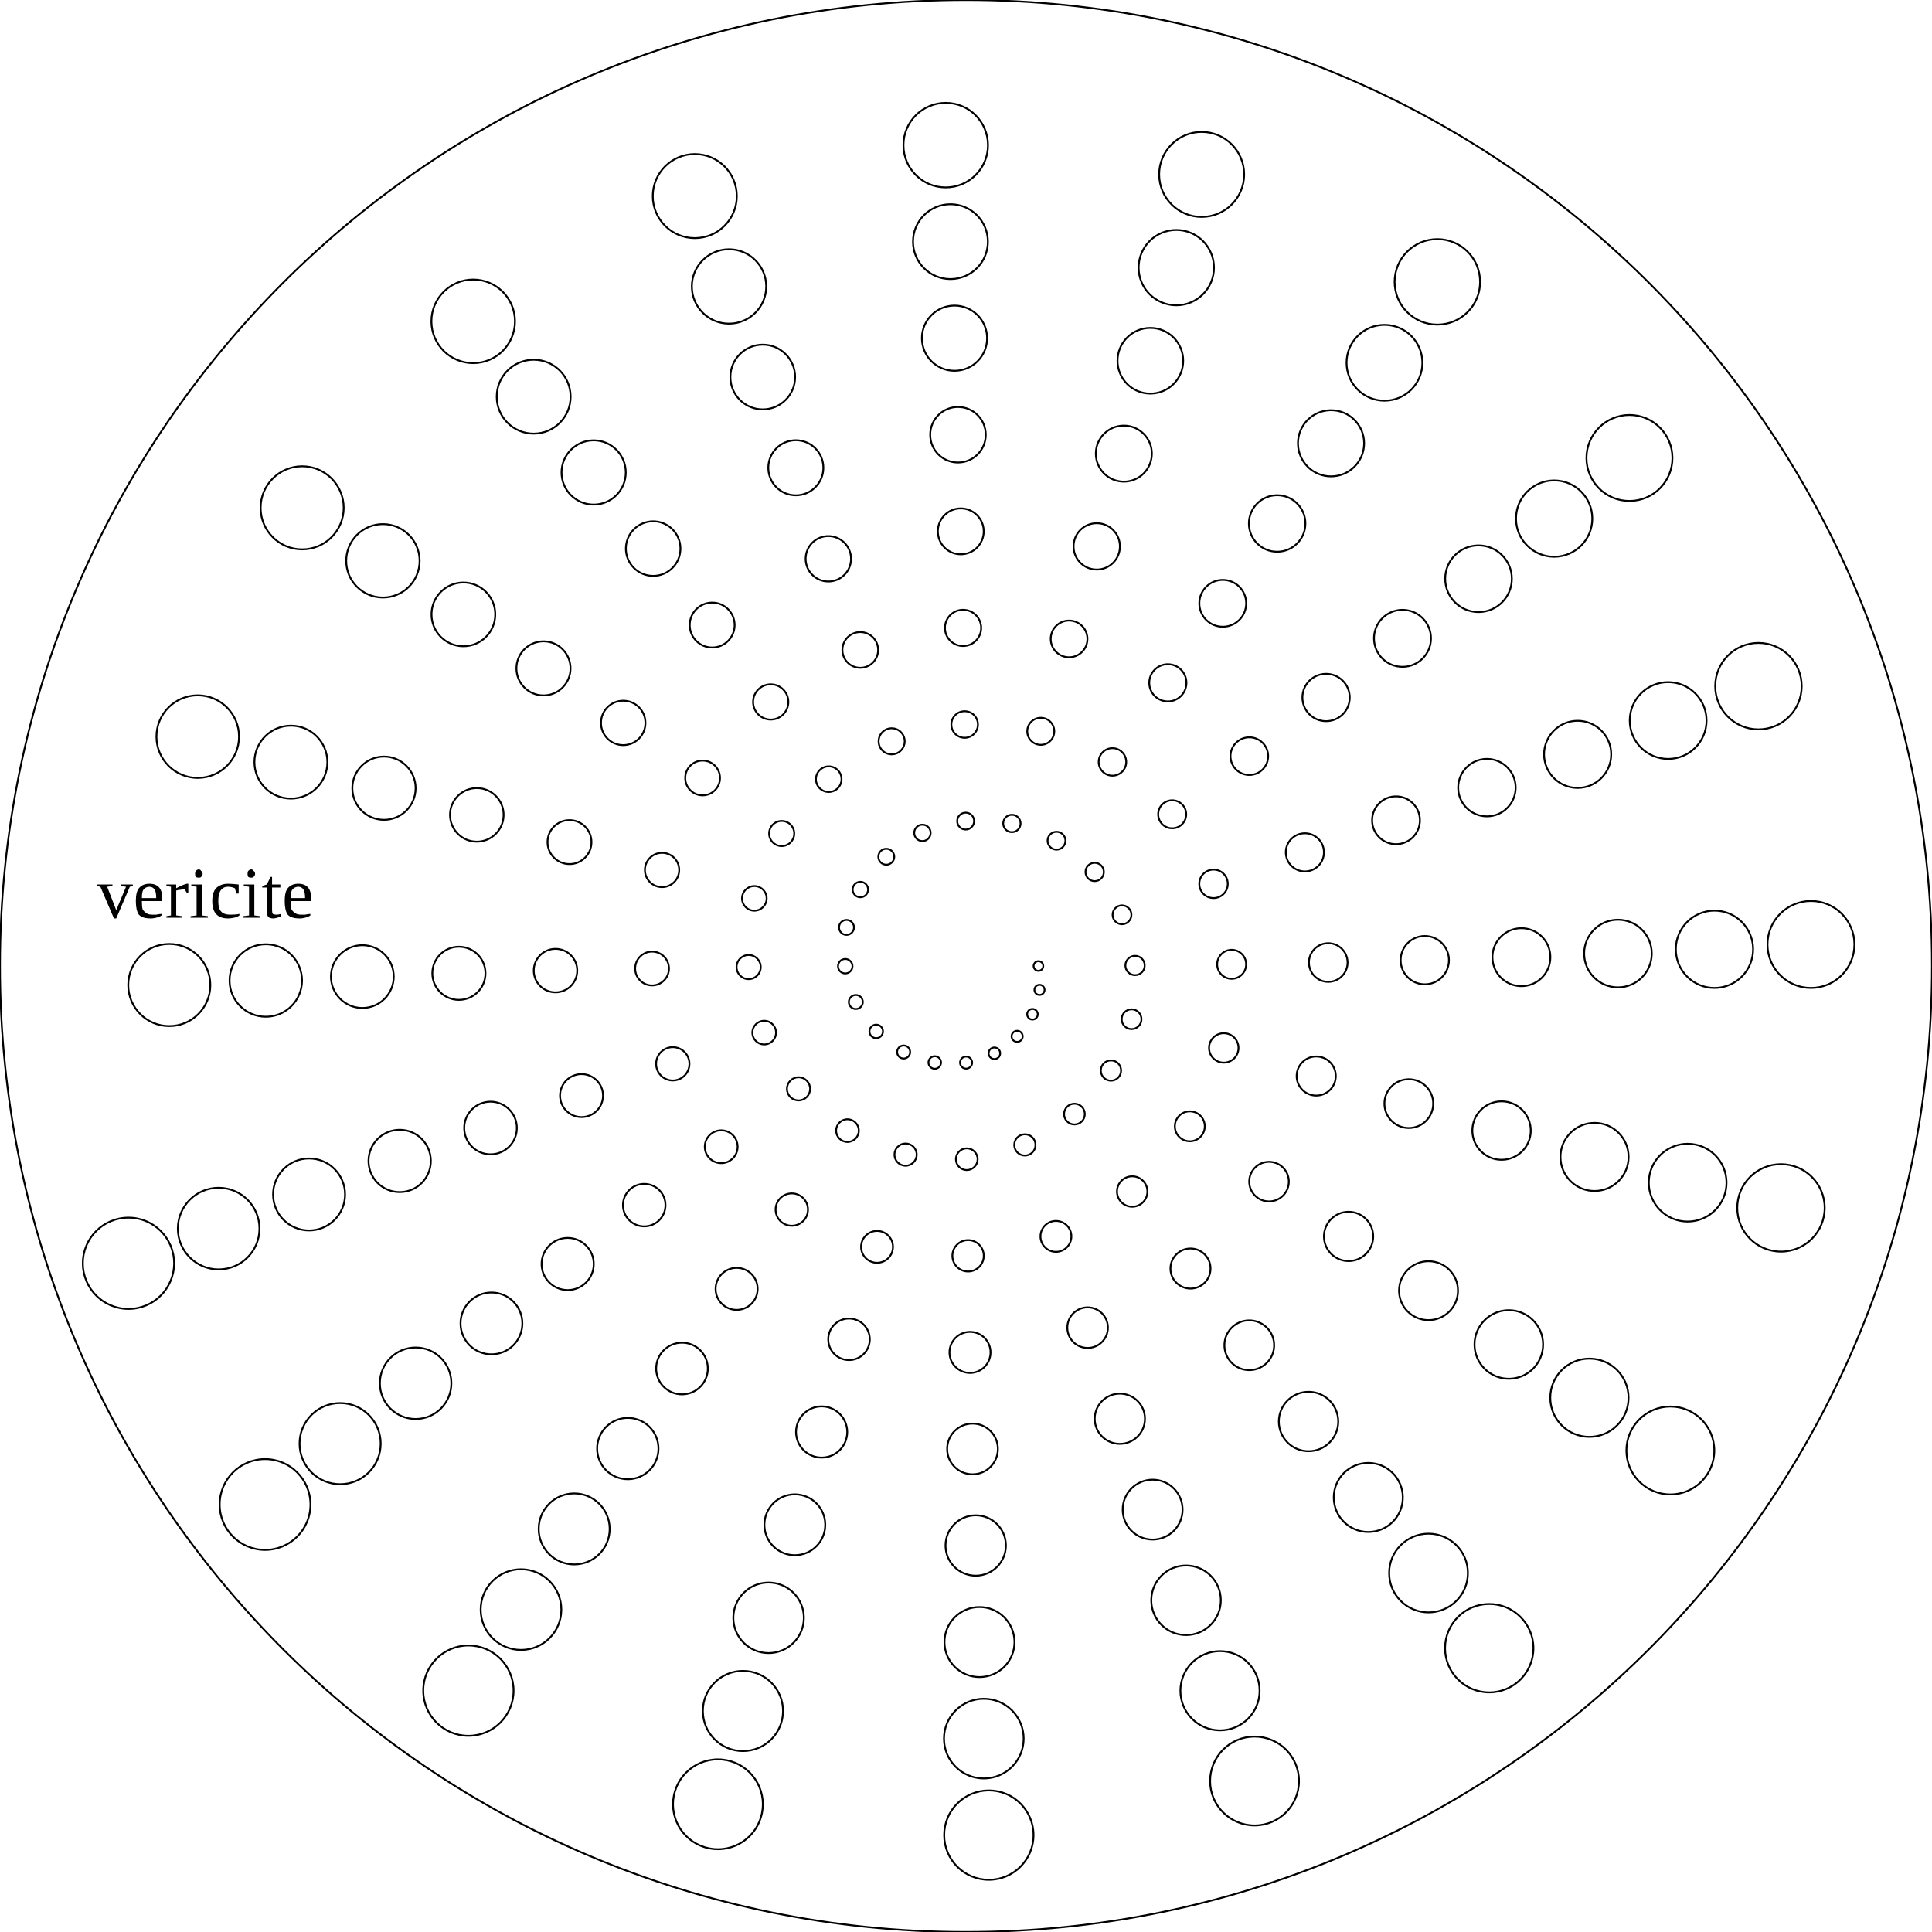
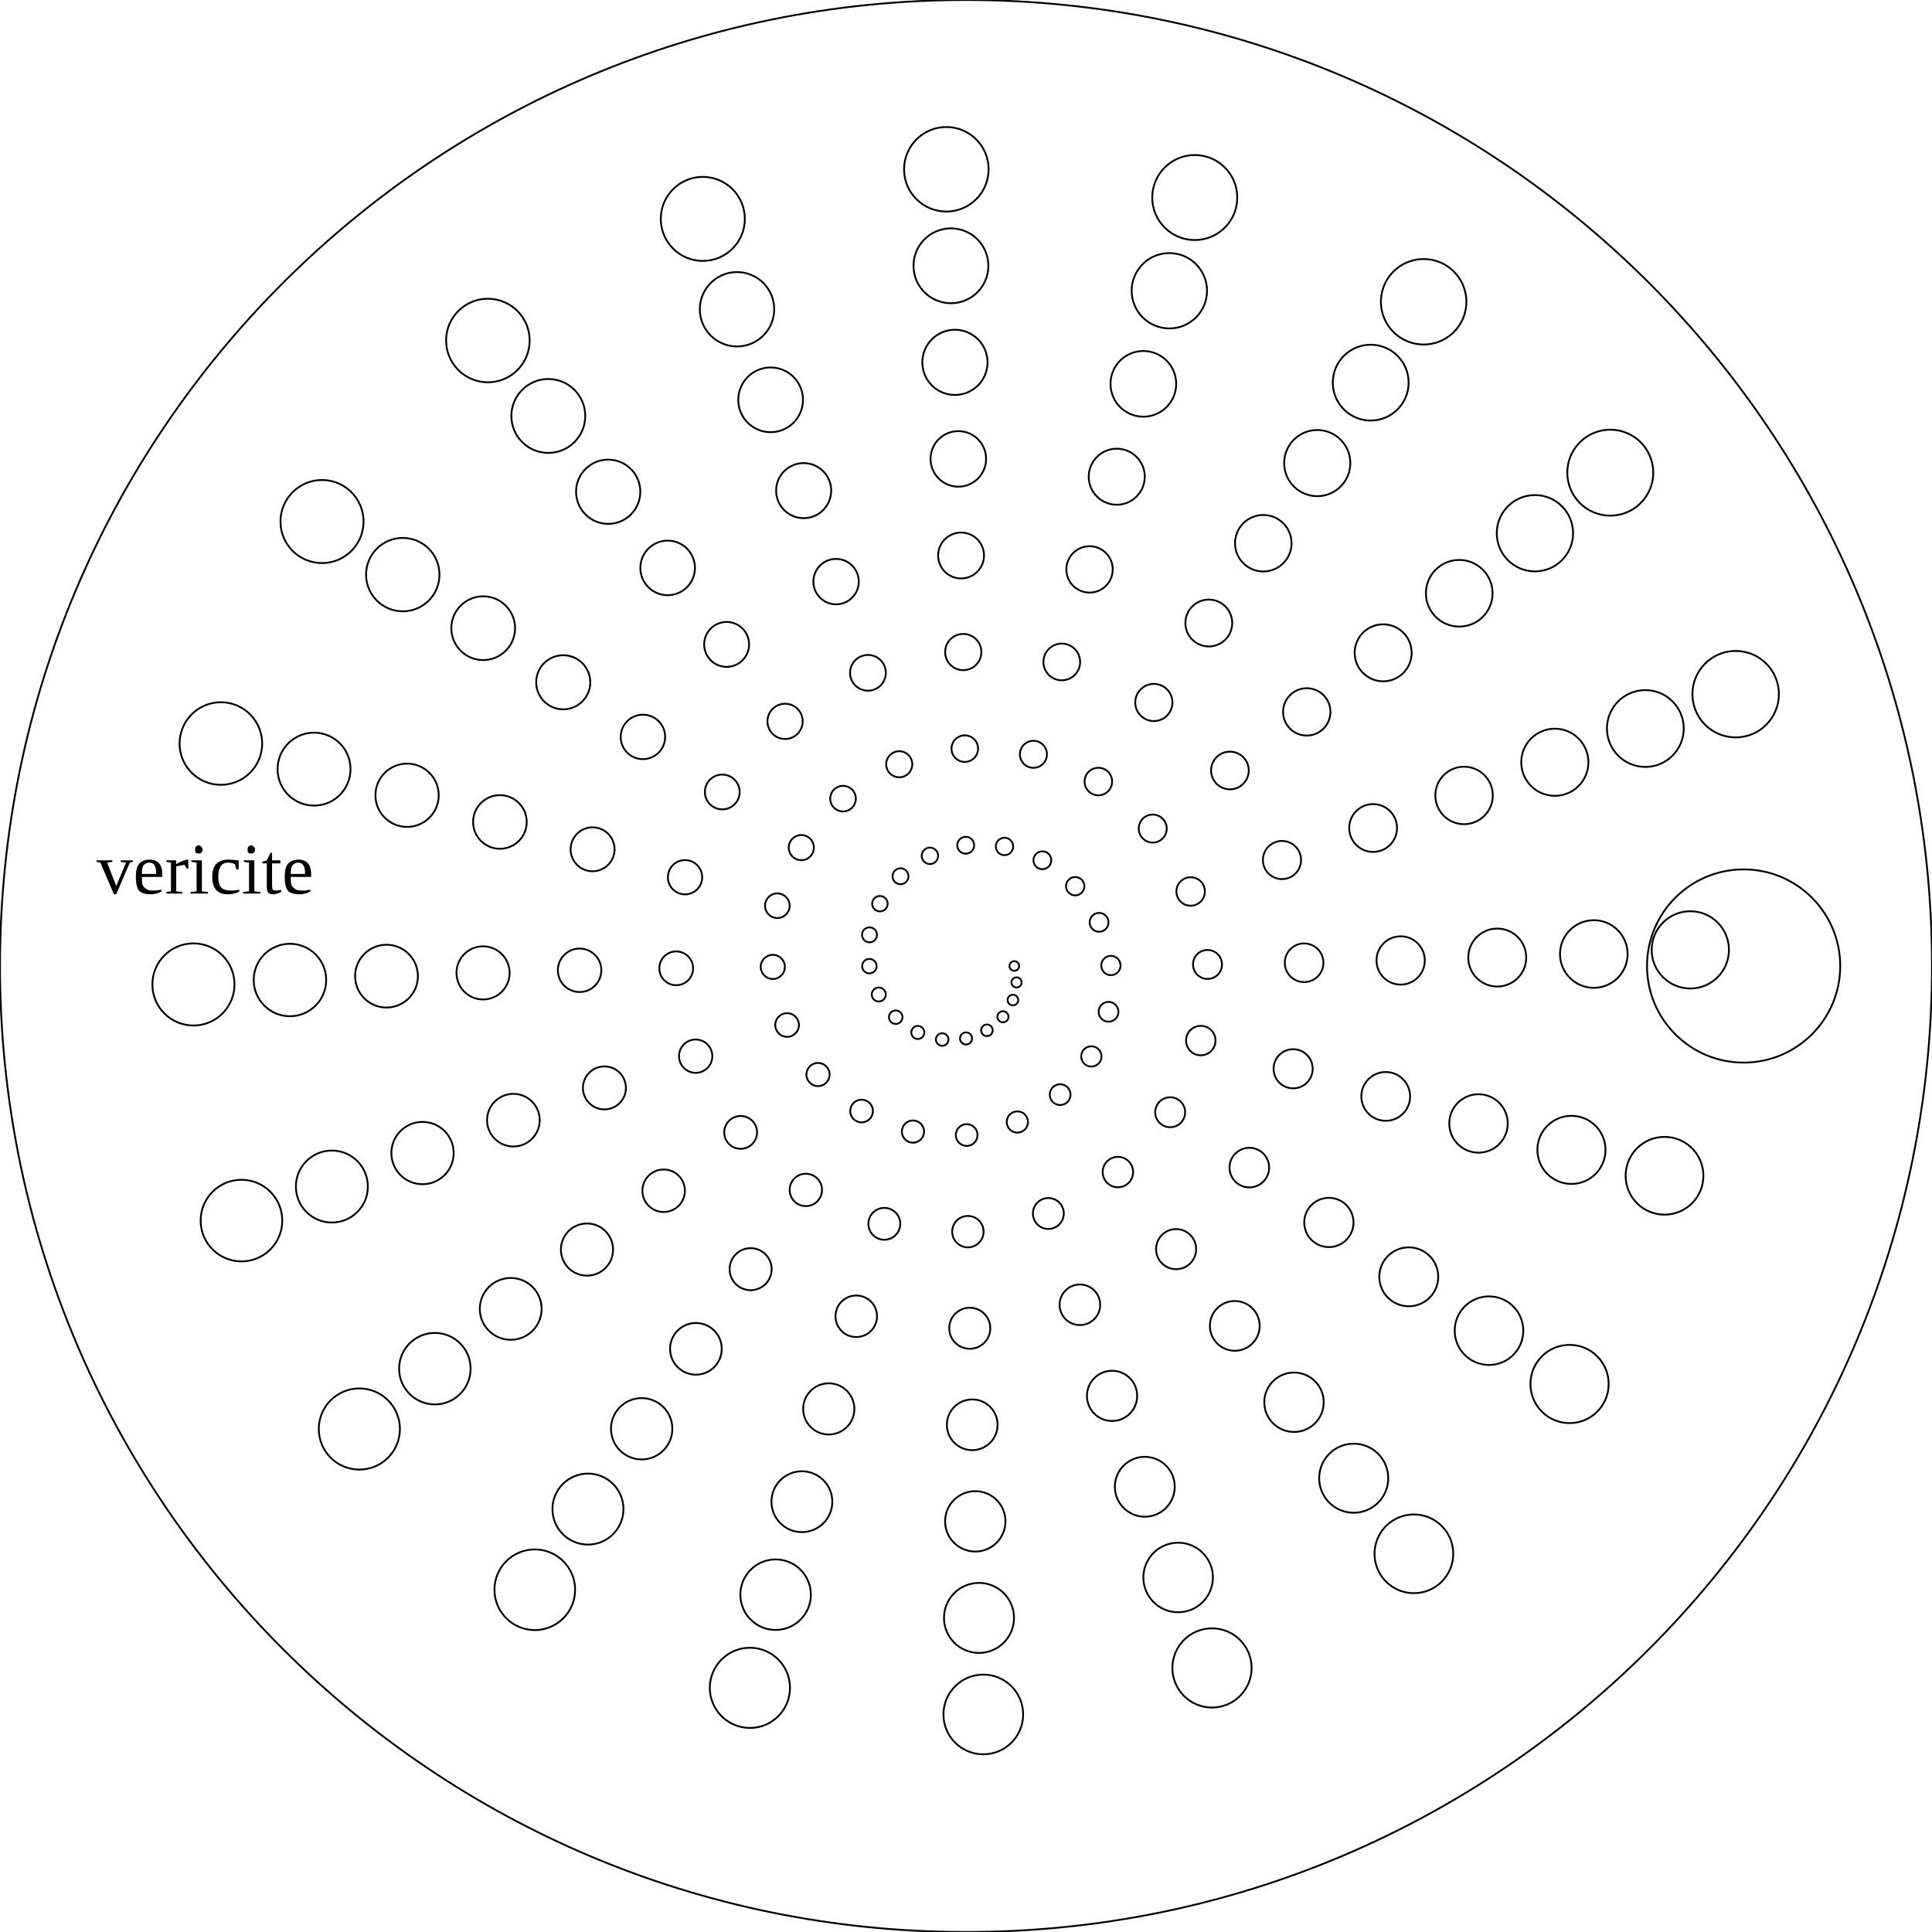
<svg width="40" height="40">
  <circle r="20" cx="20" cy="20" fill="none" stroke="black" stroke-width="0.01mm" />
-   <circle r="0.1" cx="21.5" cy="20.0" fill="none" stroke="black" stroke-width="0.01mm" />
-   <circle r="0.105" cx="21.522" cy="20.494" fill="none" stroke="black" stroke-width="0.01mm" />
-   <circle r="0.11" cx="21.376" cy="20.999" fill="none" stroke="black" stroke-width="0.01mm" />
-   <circle r="0.115" cx="21.059" cy="21.456" fill="none" stroke="black" stroke-width="0.01mm" />
-   <circle r="0.12" cx="20.588" cy="21.807" fill="none" stroke="black" stroke-width="0.01mm" />
-   <circle r="0.125" cx="20.002" cy="22" fill="none" stroke="black" stroke-width="0.01mm" />
-   <circle r="0.13" cx="19.353" cy="21.998" fill="none" stroke="black" stroke-width="0.01mm" />
-   <circle r="0.135" cx="18.709" cy="21.781" fill="none" stroke="black" stroke-width="0.01mm" />
-   <circle r="0.14" cx="18.141" cy="21.354" fill="none" stroke="black" stroke-width="0.01mm" />
-   <circle r="0.145" cx="17.719" cy="20.745" fill="none" stroke="black" stroke-width="0.01mm" />
-   <circle r="0.15" cx="17.5" cy="20.004" fill="none" stroke="black" stroke-width="0.01mm" />
-   <circle r="0.155" cx="17.526" cy="19.201" fill="none" stroke="black" stroke-width="0.01mm" />
-   <circle r="0.16" cx="17.813" cy="18.417" fill="none" stroke="black" stroke-width="0.01mm" />
-   <circle r="0.165" cx="18.35" cy="17.738" fill="none" stroke="black" stroke-width="0.01mm" />
-   <circle r="0.17" cx="19.098" cy="17.244" fill="none" stroke="black" stroke-width="0.01mm" />
-   <circle r="0.175" cx="19.993" cy="17" fill="none" stroke="black" stroke-width="0.01mm" />
-   <circle r="0.18" cx="20.95" cy="17.049" fill="none" stroke="black" stroke-width="0.01mm" />
-   <circle r="0.185" cx="21.874" cy="17.406" fill="none" stroke="black" stroke-width="0.01mm" />
-   <circle r="0.19" cx="22.664" cy="18.053" fill="none" stroke="black" stroke-width="0.01mm" />
-   <circle r="0.195" cx="23.23" cy="18.94" fill="none" stroke="black" stroke-width="0.01mm" />
-   <circle r="0.2" cx="23.5" cy="19.989" fill="none" stroke="black" stroke-width="0.01mm" />
-   <circle r="0.205" cx="23.428" cy="21.101" fill="none" stroke="black" stroke-width="0.01mm" />
-   <circle r="0.21" cx="23.001" cy="22.164" fill="none" stroke="black" stroke-width="0.01mm" />
-   <circle r="0.215" cx="22.245" cy="23.066" fill="none" stroke="black" stroke-width="0.01mm" />
-   <circle r="0.22" cx="21.219" cy="23.704" fill="none" stroke="black" stroke-width="0.01mm" />
-   <circle r="0.225" cx="20.016" cy="24" fill="none" stroke="black" stroke-width="0.01mm" />
-   <circle r="0.23" cx="18.749" cy="23.905" fill="none" stroke="black" stroke-width="0.01mm" />
-   <circle r="0.235" cx="17.546" cy="23.408" fill="none" stroke="black" stroke-width="0.01mm" />
-   <circle r="0.24" cx="16.533" cy="22.543" fill="none" stroke="black" stroke-width="0.01mm" />
-   <circle r="0.245" cx="15.822" cy="21.379" fill="none" stroke="black" stroke-width="0.01mm" />
-   <circle r="0.25" cx="15.5" cy="20.022" fill="none" stroke="black" stroke-width="0.01mm" />
-   <circle r="0.255" cx="15.618" cy="18.6" fill="none" stroke="black" stroke-width="0.01mm" />
-   <circle r="0.26" cx="16.184" cy="17.257" fill="none" stroke="black" stroke-width="0.01mm" />
-   <circle r="0.265" cx="17.158" cy="16.132" fill="none" stroke="black" stroke-width="0.01mm" />
-   <circle r="0.27" cx="18.461" cy="15.348" fill="none" stroke="black" stroke-width="0.01mm" />
-   <circle r="0.275" cx="19.972" cy="15" fill="none" stroke="black" stroke-width="0.01mm" />
-   <circle r="0.28" cx="21.548" cy="15.141" fill="none" stroke="black" stroke-width="0.01mm" />
-   <circle r="0.285" cx="23.032" cy="15.775" fill="none" stroke="black" stroke-width="0.01mm" />
-   <circle r="0.29" cx="24.269" cy="16.859" fill="none" stroke="black" stroke-width="0.01mm" />
-   <circle r="0.295" cx="25.125" cy="18.299" fill="none" stroke="black" stroke-width="0.01mm" />
-   <circle r="0.3" cx="25.5" cy="19.965" fill="none" stroke="black" stroke-width="0.01mm" />
-   <circle r="0.305" cx="25.337" cy="21.696" fill="none" stroke="black" stroke-width="0.01mm" />
-   <circle r="0.31" cx="24.634" cy="23.319" fill="none" stroke="black" stroke-width="0.01mm" />
-   <circle r="0.315" cx="23.441" cy="24.669" fill="none" stroke="black" stroke-width="0.01mm" />
-   <circle r="0.32" cx="21.862" cy="25.598" fill="none" stroke="black" stroke-width="0.01mm" />
-   <circle r="0.325" cx="20.043" cy="26" fill="none" stroke="black" stroke-width="0.01mm" />
-   <circle r="0.33" cx="18.158" cy="25.815" fill="none" stroke="black" stroke-width="0.01mm" />
-   <circle r="0.335" cx="16.393" cy="25.043" fill="none" stroke="black" stroke-width="0.01mm" />
-   <circle r="0.34" cx="14.932" cy="23.742" fill="none" stroke="black" stroke-width="0.01mm" />
-   <circle r="0.345" cx="13.929" cy="22.025" fill="none" stroke="black" stroke-width="0.01mm" />
-   <circle r="0.35" cx="13.5" cy="20.052" fill="none" stroke="black" stroke-width="0.01mm" />
-   <circle r="0.355" cx="13.707" cy="18.012" fill="none" stroke="black" stroke-width="0.01mm" />
-   <circle r="0.36" cx="14.547" cy="16.107" fill="none" stroke="black" stroke-width="0.01mm" />
-   <circle r="0.365" cx="15.957" cy="14.533" fill="none" stroke="black" stroke-width="0.01mm" />
-   <circle r="0.37" cx="17.811" cy="13.456" fill="none" stroke="black" stroke-width="0.01mm" />
-   <circle r="0.375" cx="19.939" cy="13" fill="none" stroke="black" stroke-width="0.01mm" />
-   <circle r="0.38" cx="22.134" cy="13.228" fill="none" stroke="black" stroke-width="0.01mm" />
-   <circle r="0.385" cx="24.179" cy="14.137" fill="none" stroke="black" stroke-width="0.01mm" />
-   <circle r="0.39" cx="25.866" cy="15.655" fill="none" stroke="black" stroke-width="0.01mm" />
-   <circle r="0.395" cx="27.016" cy="17.647" fill="none" stroke="black" stroke-width="0.01mm" />
-   <circle r="0.4" cx="27.5" cy="19.928" fill="none" stroke="black" stroke-width="0.01mm" />
-   <circle r="0.405" cx="27.251" cy="22.278" fill="none" stroke="black" stroke-width="0.01mm" />
-   <circle r="0.41" cx="26.274" cy="24.464" fill="none" stroke="black" stroke-width="0.01mm" />
-   <circle r="0.415" cx="24.648" cy="26.264" fill="none" stroke="black" stroke-width="0.01mm" />
-   <circle r="0.42" cx="22.518" cy="27.488" fill="none" stroke="black" stroke-width="0.01mm" />
-   <circle r="0.425" cx="20.083" cy="28" fill="none" stroke="black" stroke-width="0.01mm" />
-   <circle r="0.43" cx="17.578" cy="27.729" fill="none" stroke="black" stroke-width="0.01mm" />
-   <circle r="0.435" cx="15.251" cy="26.685" fill="none" stroke="black" stroke-width="0.01mm" />
-   <circle r="0.44" cx="13.338" cy="24.951" fill="none" stroke="black" stroke-width="0.01mm" />
-   <circle r="0.445" cx="12.04" cy="22.683" fill="none" stroke="black" stroke-width="0.01mm" />
-   <circle r="0.45" cx="11.501" cy="20.095" fill="none" stroke="black" stroke-width="0.01mm" />
-   <circle r="0.455" cx="11.791" cy="17.435" fill="none" stroke="black" stroke-width="0.01mm" />
-   <circle r="0.46" cx="12.903" cy="14.967" fill="none" stroke="black" stroke-width="0.01mm" />
-   <circle r="0.465" cx="14.745" cy="12.941" fill="none" stroke="black" stroke-width="0.01mm" />
-   <circle r="0.47" cx="17.15" cy="11.569" fill="none" stroke="black" stroke-width="0.01mm" />
-   <circle r="0.475" cx="19.892" cy="11.001" fill="none" stroke="black" stroke-width="0.01mm" />
-   <circle r="0.48" cx="22.707" cy="11.312" fill="none" stroke="black" stroke-width="0.01mm" />
-   <circle r="0.485" cx="25.316" cy="12.491" fill="none" stroke="black" stroke-width="0.01mm" />
-   <circle r="0.49" cx="27.455" cy="14.441" fill="none" stroke="black" stroke-width="0.01mm" />
-   <circle r="0.495" cx="28.903" cy="16.983" fill="none" stroke="black" stroke-width="0.01mm" />
-   <circle r="0.5" cx="29.499" cy="19.879" fill="none" stroke="black" stroke-width="0.01mm" />
-   <circle r="0.505" cx="29.168" cy="22.849" fill="none" stroke="black" stroke-width="0.01mm" />
-   <circle r="0.51" cx="27.921" cy="25.599" fill="none" stroke="black" stroke-width="0.01mm" />
-   <circle r="0.515" cx="25.865" cy="27.852" fill="none" stroke="black" stroke-width="0.01mm" />
-   <circle r="0.52" cx="23.185" cy="29.374" fill="none" stroke="black" stroke-width="0.01mm" />
-   <circle r="0.525" cx="20.135" cy="29.999" fill="none" stroke="black" stroke-width="0.01mm" />
-   <circle r="0.53" cx="17.011" cy="29.648" fill="none" stroke="black" stroke-width="0.01mm" />
-   <circle r="0.535" cx="14.12" cy="28.334" fill="none" stroke="black" stroke-width="0.01mm" />
-   <circle r="0.54" cx="11.753" cy="26.17" fill="none" stroke="black" stroke-width="0.01mm" />
-   <circle r="0.545" cx="10.156" cy="23.354" fill="none" stroke="black" stroke-width="0.01mm" />
-   <circle r="0.55" cx="9.501" cy="20.151" fill="none" stroke="black" stroke-width="0.01mm" />
-   <circle r="0.555" cx="9.872" cy="16.871" fill="none" stroke="black" stroke-width="0.01mm" />
-   <circle r="0.56" cx="11.252" cy="13.838" fill="none" stroke="black" stroke-width="0.01mm" />
-   <circle r="0.565" cx="13.523" cy="11.358" fill="none" stroke="black" stroke-width="0.01mm" />
-   <circle r="0.57" cx="16.477" cy="9.685" fill="none" stroke="black" stroke-width="0.01mm" />
-   <circle r="0.575" cx="19.834" cy="9.001" fill="none" stroke="black" stroke-width="0.01mm" />
-   <circle r="0.58" cx="23.268" cy="9.392" fill="none" stroke="black" stroke-width="0.01mm" />
-   <circle r="0.585" cx="26.442" cy="10.838" fill="none" stroke="black" stroke-width="0.01mm" />
-   <circle r="0.59" cx="29.037" cy="13.216" fill="none" stroke="black" stroke-width="0.01mm" />
-   <circle r="0.595" cx="30.785" cy="16.307" fill="none" stroke="black" stroke-width="0.01mm" />
-   <circle r="0.6" cx="31.499" cy="19.817" fill="none" stroke="black" stroke-width="0.01mm" />
-   <circle r="0.605" cx="31.088" cy="23.407" fill="none" stroke="black" stroke-width="0.01mm" />
-   <circle r="0.61" cx="29.576" cy="26.722" fill="none" stroke="black" stroke-width="0.01mm" />
-   <circle r="0.615" cx="27.092" cy="29.431" fill="none" stroke="black" stroke-width="0.01mm" />
-   <circle r="0.62" cx="23.864" cy="31.255" fill="none" stroke="black" stroke-width="0.01mm" />
-   <circle r="0.625" cx="20.201" cy="31.998" fill="none" stroke="black" stroke-width="0.01mm" />
-   <circle r="0.63" cx="16.456" cy="31.569" fill="none" stroke="black" stroke-width="0.01mm" />
-   <circle r="0.635" cx="12.998" cy="29.991" fill="none" stroke="black" stroke-width="0.01mm" />
-   <circle r="0.64" cx="10.175" cy="27.4" fill="none" stroke="black" stroke-width="0.01mm" />
-   <circle r="0.645" cx="8.275" cy="24.036" fill="none" stroke="black" stroke-width="0.01mm" />
-   <circle r="0.65" cx="7.502" cy="20.219" fill="none" stroke="black" stroke-width="0.01mm" />
-   <circle r="0.655" cx="7.95" cy="16.319" fill="none" stroke="black" stroke-width="0.01mm" />
-   <circle r="0.66" cx="9.594" cy="12.72" fill="none" stroke="black" stroke-width="0.01mm" />
-   <circle r="0.665" cx="12.291" cy="9.782" fill="none" stroke="black" stroke-width="0.01mm" />
-   <circle r="0.67" cx="15.792" cy="7.806" fill="none" stroke="black" stroke-width="0.01mm" />
-   <circle r="0.675" cx="19.762" cy="7.002" fill="none" stroke="black" stroke-width="0.01mm" />
-   <circle r="0.68" cx="23.817" cy="7.469" fill="none" stroke="black" stroke-width="0.01mm" />
-   <circle r="0.685" cx="27.558" cy="9.178" fill="none" stroke="black" stroke-width="0.01mm" />
-   <circle r="0.69" cx="30.611" cy="11.982" fill="none" stroke="black" stroke-width="0.01mm" />
-   <circle r="0.695" cx="32.663" cy="15.618" fill="none" stroke="black" stroke-width="0.01mm" />
-   <circle r="0.7" cx="33.498" cy="19.742" fill="none" stroke="black" stroke-width="0.01mm" />
-   <circle r="0.705" cx="33.013" cy="23.953" fill="none" stroke="black" stroke-width="0.01mm" />
-   <circle r="0.71" cx="31.238" cy="27.836" fill="none" stroke="black" stroke-width="0.01mm" />
-   <circle r="0.715" cx="28.329" cy="31.003" fill="none" stroke="black" stroke-width="0.01mm" />
-   <circle r="0.72" cx="24.556" cy="33.132" fill="none" stroke="black" stroke-width="0.01mm" />
-   <circle r="0.725" cx="20.279" cy="33.997" fill="none" stroke="black" stroke-width="0.01mm" />
-   <circle r="0.73" cx="15.913" cy="33.495" fill="none" stroke="black" stroke-width="0.01mm" />
-   <circle r="0.735" cx="11.888" cy="31.655" fill="none" stroke="black" stroke-width="0.01mm" />
-   <circle r="0.74" cx="8.605" cy="28.639" fill="none" stroke="black" stroke-width="0.01mm" />
-   <circle r="0.745" cx="6.399" cy="24.73" fill="none" stroke="black" stroke-width="0.01mm" />
-   <circle r="0.75" cx="5.503" cy="20.3" fill="none" stroke="black" stroke-width="0.01mm" />
-   <circle r="0.755" cx="6.023" cy="15.779" fill="none" stroke="black" stroke-width="0.01mm" />
-   <circle r="0.76" cx="7.928" cy="11.611" fill="none" stroke="black" stroke-width="0.01mm" />
-   <circle r="0.765" cx="11.049" cy="8.213" fill="none" stroke="black" stroke-width="0.01mm" />
-   <circle r="0.77" cx="15.094" cy="5.931" fill="none" stroke="black" stroke-width="0.01mm" />
-   <circle r="0.775" cx="19.678" cy="5.003" fill="none" stroke="black" stroke-width="0.01mm" />
-   <circle r="0.78" cx="24.354" cy="5.541" fill="none" stroke="black" stroke-width="0.01mm" />
-   <circle r="0.785" cx="28.664" cy="7.511" fill="none" stroke="black" stroke-width="0.01mm" />
-   <circle r="0.79" cx="32.177" cy="10.737" fill="none" stroke="black" stroke-width="0.01mm" />
-   <circle r="0.795" cx="34.537" cy="14.918" fill="none" stroke="black" stroke-width="0.01mm" />
-   <circle r="0.8" cx="35.496" cy="19.654" fill="none" stroke="black" stroke-width="0.01mm" />
-   <circle r="0.805" cx="34.941" cy="24.486" fill="none" stroke="black" stroke-width="0.01mm" />
-   <circle r="0.81" cx="32.907" cy="28.939" fill="none" stroke="black" stroke-width="0.01mm" />
-   <circle r="0.815" cx="29.576" cy="32.568" fill="none" stroke="black" stroke-width="0.01mm" />
-   <circle r="0.82" cx="25.259" cy="35.005" fill="none" stroke="black" stroke-width="0.01mm" />
-   <circle r="0.825" cx="20.369" cy="35.996" fill="none" stroke="black" stroke-width="0.01mm" />
-   <circle r="0.83" cx="15.382" cy="35.424" fill="none" stroke="black" stroke-width="0.01mm" />
-   <circle r="0.835" cx="10.787" cy="33.325" fill="none" stroke="black" stroke-width="0.01mm" />
-   <circle r="0.84" cx="7.042" cy="29.889" fill="none" stroke="black" stroke-width="0.01mm" />
-   <circle r="0.845" cx="4.527" cy="25.437" fill="none" stroke="black" stroke-width="0.01mm" />
-   <circle r="0.85" cx="3.505" cy="20.394" fill="none" stroke="black" stroke-width="0.01mm" />
-   <circle r="0.855" cx="4.094" cy="15.251" fill="none" stroke="black" stroke-width="0.01mm" />
-   <circle r="0.86" cx="6.256" cy="10.514" fill="none" stroke="black" stroke-width="0.01mm" />
-   <circle r="0.865" cx="9.797" cy="6.653" fill="none" stroke="black" stroke-width="0.01mm" />
-   <circle r="0.87" cx="14.385" cy="4.06" fill="none" stroke="black" stroke-width="0.01mm" />
-   <circle r="0.875" cx="19.58" cy="3.005" fill="none" stroke="black" stroke-width="0.01mm" />
-   <circle r="0.88" cx="24.879" cy="3.611" fill="none" stroke="black" stroke-width="0.01mm" />
-   <circle r="0.885" cx="29.759" cy="5.836" fill="none" stroke="black" stroke-width="0.01mm" />
-   <circle r="0.89" cx="33.736" cy="9.482" fill="none" stroke="black" stroke-width="0.01mm" />
-   <circle r="0.895" cx="36.407" cy="14.206" fill="none" stroke="black" stroke-width="0.01mm" />
-   <circle r="0.9" cx="37.494" cy="19.554" fill="none" stroke="black" stroke-width="0.01mm" />
-   <circle r="0.905" cx="36.873" cy="25.008" fill="none" stroke="black" stroke-width="0.01mm" />
-   <circle r="0.91" cx="34.583" cy="30.031" fill="none" stroke="black" stroke-width="0.01mm" />
-   <circle r="0.915" cx="30.833" cy="34.124" fill="none" stroke="black" stroke-width="0.01mm" />
-   <circle r="0.92" cx="25.974" cy="36.874" fill="none" stroke="black" stroke-width="0.01mm" />
-   <circle r="0.925" cx="20.473" cy="37.994" fill="none" stroke="black" stroke-width="0.01mm" />
-   <circle r="0.93" cx="14.864" cy="37.356" fill="none" stroke="black" stroke-width="0.01mm" />
-   <circle r="0.935" cx="9.698" cy="35.003" fill="none" stroke="black" stroke-width="0.01mm" />
-   <circle r="0.94" cx="5.488" cy="31.149" fill="none" stroke="black" stroke-width="0.01mm" />
-   <circle r="0.945" cx="2.66" cy="26.155" fill="none" stroke="black" stroke-width="0.01mm" />
-   <text x="2" y="19" font-size="1.5">vericite</text>
+   <circle r="2" cx="36.1" cy="20" fill="none" stroke="black" stroke-width="0.01mm" />
+   <circle r="0.1" cx="21.0" cy="20.0" fill="none" stroke="black" stroke-width="0.01mm" />
+   <circle r="0.105" cx="21.046" cy="20.34" fill="none" stroke="black" stroke-width="0.01mm" />
+   <circle r="0.11" cx="20.971" cy="20.705" fill="none" stroke="black" stroke-width="0.01mm" />
+   <circle r="0.115" cx="20.765" cy="21.051" fill="none" stroke="black" stroke-width="0.01mm" />
+   <circle r="0.12" cx="20.433" cy="21.331" fill="none" stroke="black" stroke-width="0.01mm" />
+   <circle r="0.125" cx="20.001" cy="21.5" fill="none" stroke="black" stroke-width="0.01mm" />
+   <circle r="0.13" cx="19.507" cy="21.522" fill="none" stroke="black" stroke-width="0.01mm" />
+   <circle r="0.135" cx="19.002" cy="21.376" fill="none" stroke="black" stroke-width="0.01mm" />
+   <circle r="0.14" cx="18.545" cy="21.06" fill="none" stroke="black" stroke-width="0.01mm" />
+   <circle r="0.145" cx="18.194" cy="20.59" fill="none" stroke="black" stroke-width="0.01mm" />
+   <circle r="0.15" cx="18" cy="20.003" fill="none" stroke="black" stroke-width="0.01mm" />
+   <circle r="0.155" cx="18.002" cy="19.355" fill="none" stroke="black" stroke-width="0.01mm" />
+   <circle r="0.16" cx="18.218" cy="18.71" fill="none" stroke="black" stroke-width="0.01mm" />
+   <circle r="0.165" cx="18.644" cy="18.142" fill="none" stroke="black" stroke-width="0.01mm" />
+   <circle r="0.17" cx="19.253" cy="17.719" fill="none" stroke="black" stroke-width="0.01mm" />
+   <circle r="0.175" cx="19.994" cy="17.5" fill="none" stroke="black" stroke-width="0.01mm" />
+   <circle r="0.18" cx="20.797" cy="17.525" fill="none" stroke="black" stroke-width="0.01mm" />
+   <circle r="0.185" cx="21.581" cy="17.811" fill="none" stroke="black" stroke-width="0.01mm" />
+   <circle r="0.19" cx="22.261" cy="18.348" fill="none" stroke="black" stroke-width="0.01mm" />
+   <circle r="0.195" cx="22.755" cy="19.096" fill="none" stroke="black" stroke-width="0.01mm" />
+   <circle r="0.2" cx="23" cy="19.99" fill="none" stroke="black" stroke-width="0.01mm" />
+   <circle r="0.205" cx="22.951" cy="20.948" fill="none" stroke="black" stroke-width="0.01mm" />
+   <circle r="0.21" cx="22.595" cy="21.872" fill="none" stroke="black" stroke-width="0.01mm" />
+   <circle r="0.215" cx="21.949" cy="22.663" fill="none" stroke="black" stroke-width="0.01mm" />
+   <circle r="0.22" cx="21.063" cy="23.23" fill="none" stroke="black" stroke-width="0.01mm" />
+   <circle r="0.225" cx="20.014" cy="23.5" fill="none" stroke="black" stroke-width="0.01mm" />
+   <circle r="0.23" cx="18.902" cy="23.428" fill="none" stroke="black" stroke-width="0.01mm" />
+   <circle r="0.235" cx="17.838" cy="23.003" fill="none" stroke="black" stroke-width="0.01mm" />
+   <circle r="0.24" cx="16.936" cy="22.247" fill="none" stroke="black" stroke-width="0.01mm" />
+   <circle r="0.245" cx="16.296" cy="21.222" fill="none" stroke="black" stroke-width="0.01mm" />
+   <circle r="0.25" cx="16" cy="20.019" fill="none" stroke="black" stroke-width="0.01mm" />
+   <circle r="0.255" cx="16.094" cy="18.752" fill="none" stroke="black" stroke-width="0.01mm" />
+   <circle r="0.26" cx="16.59" cy="17.549" fill="none" stroke="black" stroke-width="0.01mm" />
+   <circle r="0.265" cx="17.454" cy="16.535" fill="none" stroke="black" stroke-width="0.01mm" />
+   <circle r="0.27" cx="18.618" cy="15.823" fill="none" stroke="black" stroke-width="0.01mm" />
+   <circle r="0.275" cx="19.975" cy="15.5" fill="none" stroke="black" stroke-width="0.01mm" />
+   <circle r="0.28" cx="21.396" cy="15.617" fill="none" stroke="black" stroke-width="0.01mm" />
+   <circle r="0.285" cx="22.74" cy="16.181" fill="none" stroke="black" stroke-width="0.01mm" />
+   <circle r="0.29" cx="23.866" cy="17.155" fill="none" stroke="black" stroke-width="0.01mm" />
+   <circle r="0.295" cx="24.651" cy="18.457" fill="none" stroke="black" stroke-width="0.01mm" />
+   <circle r="0.3" cx="25" cy="19.968" fill="none" stroke="black" stroke-width="0.01mm" />
+   <circle r="0.305" cx="24.861" cy="21.544" fill="none" stroke="black" stroke-width="0.01mm" />
+   <circle r="0.31" cx="24.227" cy="23.028" fill="none" stroke="black" stroke-width="0.01mm" />
+   <circle r="0.315" cx="23.145" cy="24.266" fill="none" stroke="black" stroke-width="0.01mm" />
+   <circle r="0.32" cx="21.705" cy="25.124" fill="none" stroke="black" stroke-width="0.01mm" />
+   <circle r="0.325" cx="20.039" cy="25.5" fill="none" stroke="black" stroke-width="0.01mm" />
+   <circle r="0.33" cx="18.309" cy="25.338" fill="none" stroke="black" stroke-width="0.01mm" />
+   <circle r="0.335" cx="16.684" cy="24.636" fill="none" stroke="black" stroke-width="0.01mm" />
+   <circle r="0.34" cx="15.334" cy="23.445" fill="none" stroke="black" stroke-width="0.01mm" />
+   <circle r="0.345" cx="14.403" cy="21.867" fill="none" stroke="black" stroke-width="0.01mm" />
+   <circle r="0.35" cx="14" cy="20.048" fill="none" stroke="black" stroke-width="0.01mm" />
+   <circle r="0.355" cx="14.183" cy="18.162" fill="none" stroke="black" stroke-width="0.01mm" />
+   <circle r="0.36" cx="14.954" cy="16.397" fill="none" stroke="black" stroke-width="0.01mm" />
+   <circle r="0.365" cx="16.254" cy="14.935" fill="none" stroke="black" stroke-width="0.01mm" />
+   <circle r="0.37" cx="17.97" cy="13.93" fill="none" stroke="black" stroke-width="0.01mm" />
+   <circle r="0.375" cx="19.943" cy="13.5" fill="none" stroke="black" stroke-width="0.01mm" />
+   <circle r="0.38" cx="21.983" cy="13.705" fill="none" stroke="black" stroke-width="0.01mm" />
+   <circle r="0.385" cx="23.889" cy="14.544" fill="none" stroke="black" stroke-width="0.01mm" />
+   <circle r="0.39" cx="25.464" cy="15.952" fill="none" stroke="black" stroke-width="0.01mm" />
+   <circle r="0.395" cx="26.542" cy="17.806" fill="none" stroke="black" stroke-width="0.01mm" />
+   <circle r="0.4" cx="27" cy="19.933" fill="none" stroke="black" stroke-width="0.01mm" />
+   <circle r="0.405" cx="26.773" cy="22.128" fill="none" stroke="black" stroke-width="0.01mm" />
+   <circle r="0.41" cx="25.866" cy="24.174" fill="none" stroke="black" stroke-width="0.01mm" />
+   <circle r="0.415" cx="24.35" cy="25.862" fill="none" stroke="black" stroke-width="0.01mm" />
+   <circle r="0.42" cx="22.358" cy="27.014" fill="none" stroke="black" stroke-width="0.01mm" />
+   <circle r="0.425" cx="20.078" cy="27.5" fill="none" stroke="black" stroke-width="0.01mm" />
+   <circle r="0.43" cx="17.728" cy="27.252" fill="none" stroke="black" stroke-width="0.01mm" />
+   <circle r="0.435" cx="15.541" cy="26.277" fill="none" stroke="black" stroke-width="0.01mm" />
+   <circle r="0.44" cx="13.74" cy="24.653" fill="none" stroke="black" stroke-width="0.01mm" />
+   <circle r="0.445" cx="12.514" cy="22.524" fill="none" stroke="black" stroke-width="0.01mm" />
+   <circle r="0.45" cx="12" cy="20.089" fill="none" stroke="black" stroke-width="0.01mm" />
+   <circle r="0.455" cx="12.269" cy="17.584" fill="none" stroke="black" stroke-width="0.01mm" />
+   <circle r="0.46" cx="13.311" cy="15.257" fill="none" stroke="black" stroke-width="0.01mm" />
+   <circle r="0.465" cx="15.044" cy="13.342" fill="none" stroke="black" stroke-width="0.01mm" />
+   <circle r="0.47" cx="17.31" cy="12.042" fill="none" stroke="black" stroke-width="0.01mm" />
+   <circle r="0.475" cx="19.898" cy="11.501" fill="none" stroke="black" stroke-width="0.01mm" />
+   <circle r="0.48" cx="22.558" cy="11.789" fill="none" stroke="black" stroke-width="0.01mm" />
+   <circle r="0.485" cx="25.027" cy="12.899" fill="none" stroke="black" stroke-width="0.01mm" />
+   <circle r="0.49" cx="27.055" cy="14.739" fill="none" stroke="black" stroke-width="0.01mm" />
+   <circle r="0.495" cx="28.429" cy="17.143" fill="none" stroke="black" stroke-width="0.01mm" />
+   <circle r="0.5" cx="28.999" cy="19.885" fill="none" stroke="black" stroke-width="0.01mm" />
+   <circle r="0.505" cx="28.69" cy="22.7" fill="none" stroke="black" stroke-width="0.01mm" />
+   <circle r="0.51" cx="27.513" cy="25.31" fill="none" stroke="black" stroke-width="0.01mm" />
+   <circle r="0.515" cx="25.565" cy="27.451" fill="none" stroke="black" stroke-width="0.01mm" />
+   <circle r="0.52" cx="23.024" cy="28.9" fill="none" stroke="black" stroke-width="0.01mm" />
+   <circle r="0.525" cx="20.129" cy="29.499" fill="none" stroke="black" stroke-width="0.01mm" />
+   <circle r="0.53" cx="17.159" cy="29.17" fill="none" stroke="black" stroke-width="0.01mm" />
+   <circle r="0.535" cx="14.408" cy="27.926" fill="none" stroke="black" stroke-width="0.01mm" />
+   <circle r="0.54" cx="12.153" cy="25.871" fill="none" stroke="black" stroke-width="0.01mm" />
+   <circle r="0.545" cx="10.629" cy="23.192" fill="none" stroke="black" stroke-width="0.01mm" />
+   <circle r="0.55" cx="10.001" cy="20.143" fill="none" stroke="black" stroke-width="0.01mm" />
+   <circle r="0.555" cx="10.35" cy="17.018" fill="none" stroke="black" stroke-width="0.01mm" />
+   <circle r="0.56" cx="11.661" cy="14.126" fill="none" stroke="black" stroke-width="0.01mm" />
+   <circle r="0.565" cx="13.823" cy="11.758" fill="none" stroke="black" stroke-width="0.01mm" />
+   <circle r="0.57" cx="16.639" cy="10.158" fill="none" stroke="black" stroke-width="0.01mm" />
+   <circle r="0.575" cx="19.841" cy="9.501" fill="none" stroke="black" stroke-width="0.01mm" />
+   <circle r="0.58" cx="23.121" cy="9.87" fill="none" stroke="black" stroke-width="0.01mm" />
+   <circle r="0.585" cx="26.155" cy="11.247" fill="none" stroke="black" stroke-width="0.01mm" />
+   <circle r="0.59" cx="28.637" cy="13.516" fill="none" stroke="black" stroke-width="0.01mm" />
+   <circle r="0.595" cx="30.312" cy="16.469" fill="none" stroke="black" stroke-width="0.01mm" />
+   <circle r="0.6" cx="30.999" cy="19.825" fill="none" stroke="black" stroke-width="0.01mm" />
+   <circle r="0.605" cx="30.611" cy="23.26" fill="none" stroke="black" stroke-width="0.01mm" />
+   <circle r="0.61" cx="29.167" cy="26.435" fill="none" stroke="black" stroke-width="0.01mm" />
+   <circle r="0.615" cx="26.791" cy="29.032" fill="none" stroke="black" stroke-width="0.01mm" />
+   <circle r="0.62" cx="23.702" cy="30.782" fill="none" stroke="black" stroke-width="0.01mm" />
+   <circle r="0.625" cx="20.192" cy="31.498" fill="none" stroke="black" stroke-width="0.01mm" />
+   <circle r="0.63" cx="16.602" cy="31.091" fill="none" stroke="black" stroke-width="0.01mm" />
+   <circle r="0.635" cx="13.285" cy="29.581" fill="none" stroke="black" stroke-width="0.01mm" />
+   <circle r="0.64" cx="10.574" cy="27.099" fill="none" stroke="black" stroke-width="0.01mm" />
+   <circle r="0.645" cx="8.748" cy="23.873" fill="none" stroke="black" stroke-width="0.01mm" />
+   <circle r="0.65" cx="8.002" cy="20.21" fill="none" stroke="black" stroke-width="0.01mm" />
+   <circle r="0.655" cx="8.428" cy="16.465" fill="none" stroke="black" stroke-width="0.01mm" />
+   <circle r="0.66" cx="10.004" cy="13.006" fill="none" stroke="black" stroke-width="0.01mm" />
+   <circle r="0.665" cx="12.592" cy="10.181" fill="none" stroke="black" stroke-width="0.01mm" />
+   <circle r="0.67" cx="15.955" cy="8.278" fill="none" stroke="black" stroke-width="0.01mm" />
+   <circle r="0.675" cx="19.771" cy="7.502" fill="none" stroke="black" stroke-width="0.01mm" />
+   <circle r="0.68" cx="23.672" cy="7.947" fill="none" stroke="black" stroke-width="0.01mm" />
+   <circle r="0.685" cx="27.272" cy="9.588" fill="none" stroke="black" stroke-width="0.01mm" />
+   <circle r="0.69" cx="30.212" cy="12.283" fill="none" stroke="black" stroke-width="0.01mm" />
+   <circle r="0.695" cx="32.191" cy="15.782" fill="none" stroke="black" stroke-width="0.01mm" />
+   <circle r="0.7" cx="32.998" cy="19.752" fill="none" stroke="black" stroke-width="0.01mm" />
+   <circle r="0.705" cx="32.535" cy="23.807" fill="none" stroke="black" stroke-width="0.01mm" />
+   <circle r="0.71" cx="30.828" cy="27.55" fill="none" stroke="black" stroke-width="0.01mm" />
+   <circle r="0.715" cx="28.027" cy="30.605" fill="none" stroke="black" stroke-width="0.01mm" />
+   <circle r="0.72" cx="24.392" cy="32.66" fill="none" stroke="black" stroke-width="0.01mm" />
+   <circle r="0.725" cx="20.269" cy="33.497" fill="none" stroke="black" stroke-width="0.01mm" />
+   <circle r="0.73" cx="16.058" cy="33.016" fill="none" stroke="black" stroke-width="0.01mm" />
+   <circle r="0.735" cx="12.173" cy="31.244" fill="none" stroke="black" stroke-width="0.01mm" />
+   <circle r="0.74" cx="9.003" cy="28.337" fill="none" stroke="black" stroke-width="0.01mm" />
+   <circle r="0.745" cx="6.871" cy="24.566" fill="none" stroke="black" stroke-width="0.01mm" />
+   <circle r="0.75" cx="6.003" cy="20.29" fill="none" stroke="black" stroke-width="0.01mm" />
+   <circle r="0.755" cx="6.502" cy="15.924" fill="none" stroke="black" stroke-width="0.01mm" />
+   <circle r="0.76" cx="8.339" cy="11.897" fill="none" stroke="black" stroke-width="0.01mm" />
+   <circle r="0.765" cx="11.352" cy="8.612" fill="none" stroke="black" stroke-width="0.01mm" />
+   <circle r="0.77" cx="15.259" cy="6.403" fill="none" stroke="black" stroke-width="0.01mm" />
+   <circle r="0.775" cx="19.688" cy="5.503" fill="none" stroke="black" stroke-width="0.01mm" />
+   <circle r="0.78" cx="24.21" cy="6.02" fill="none" stroke="black" stroke-width="0.01mm" />
+   <circle r="0.785" cx="28.379" cy="7.922" fill="none" stroke="black" stroke-width="0.01mm" />
+   <circle r="0.79" cx="31.779" cy="11.04" fill="none" stroke="black" stroke-width="0.01mm" />
+   <circle r="0.795" cx="34.065" cy="15.083" fill="none" stroke="black" stroke-width="0.01mm" />
+   <circle r="0.8" cx="34.996" cy="19.666" fill="none" stroke="black" stroke-width="0.01mm" />
+   <circle r="0.805" cx="34.462" cy="24.343" fill="none" stroke="black" stroke-width="0.01mm" />
+   <circle r="0.81" cx="32.496" cy="28.654" fill="none" stroke="black" stroke-width="0.01mm" />
+   <circle r="0.815" cx="29.273" cy="32.17" fill="none" stroke="black" stroke-width="0.01mm" />
+   <circle r="0.82" cx="25.093" cy="34.533" fill="none" stroke="black" stroke-width="0.01mm" />
+   <circle r="0.825" cx="20.358" cy="35.496" fill="none" stroke="black" stroke-width="0.01mm" />
+   <circle r="0.83" cx="15.526" cy="34.945" fill="none" stroke="black" stroke-width="0.01mm" />
+   <circle r="0.835" cx="11.072" cy="32.914" fill="none" stroke="black" stroke-width="0.01mm" />
+   <circle r="0.84" cx="7.44" cy="29.586" fill="none" stroke="black" stroke-width="0.01mm" />
+   <circle r="0.845" cx="4.999" cy="25.271" fill="none" stroke="black" stroke-width="0.01mm" />
+   <circle r="0.85" cx="4.005" cy="20.382" fill="none" stroke="black" stroke-width="0.01mm" />
+   <circle r="0.855" cx="4.573" cy="15.394" fill="none" stroke="black" stroke-width="0.01mm" />
+   <circle r="0.86" cx="6.667" cy="10.798" fill="none" stroke="black" stroke-width="0.01mm" />
+   <circle r="0.865" cx="10.101" cy="7.05" fill="none" stroke="black" stroke-width="0.01mm" />
+   <circle r="0.87" cx="14.551" cy="4.532" fill="none" stroke="black" stroke-width="0.01mm" />
+   <circle r="0.875" cx="19.593" cy="3.505" fill="none" stroke="black" stroke-width="0.01mm" />
+   <circle r="0.88" cx="24.736" cy="4.09" fill="none" stroke="black" stroke-width="0.01mm" />
+   <circle r="0.885" cx="29.475" cy="6.248" fill="none" stroke="black" stroke-width="0.01mm" />
+   <circle r="0.89" cx="33.339" cy="9.786" fill="none" stroke="black" stroke-width="0.01mm" />
+   <circle r="0.895" cx="35.935" cy="14.372" fill="none" stroke="black" stroke-width="0.01mm" />
+   <text x="2" y="18.5" font-size="1.5">vericite</text>
</svg>
